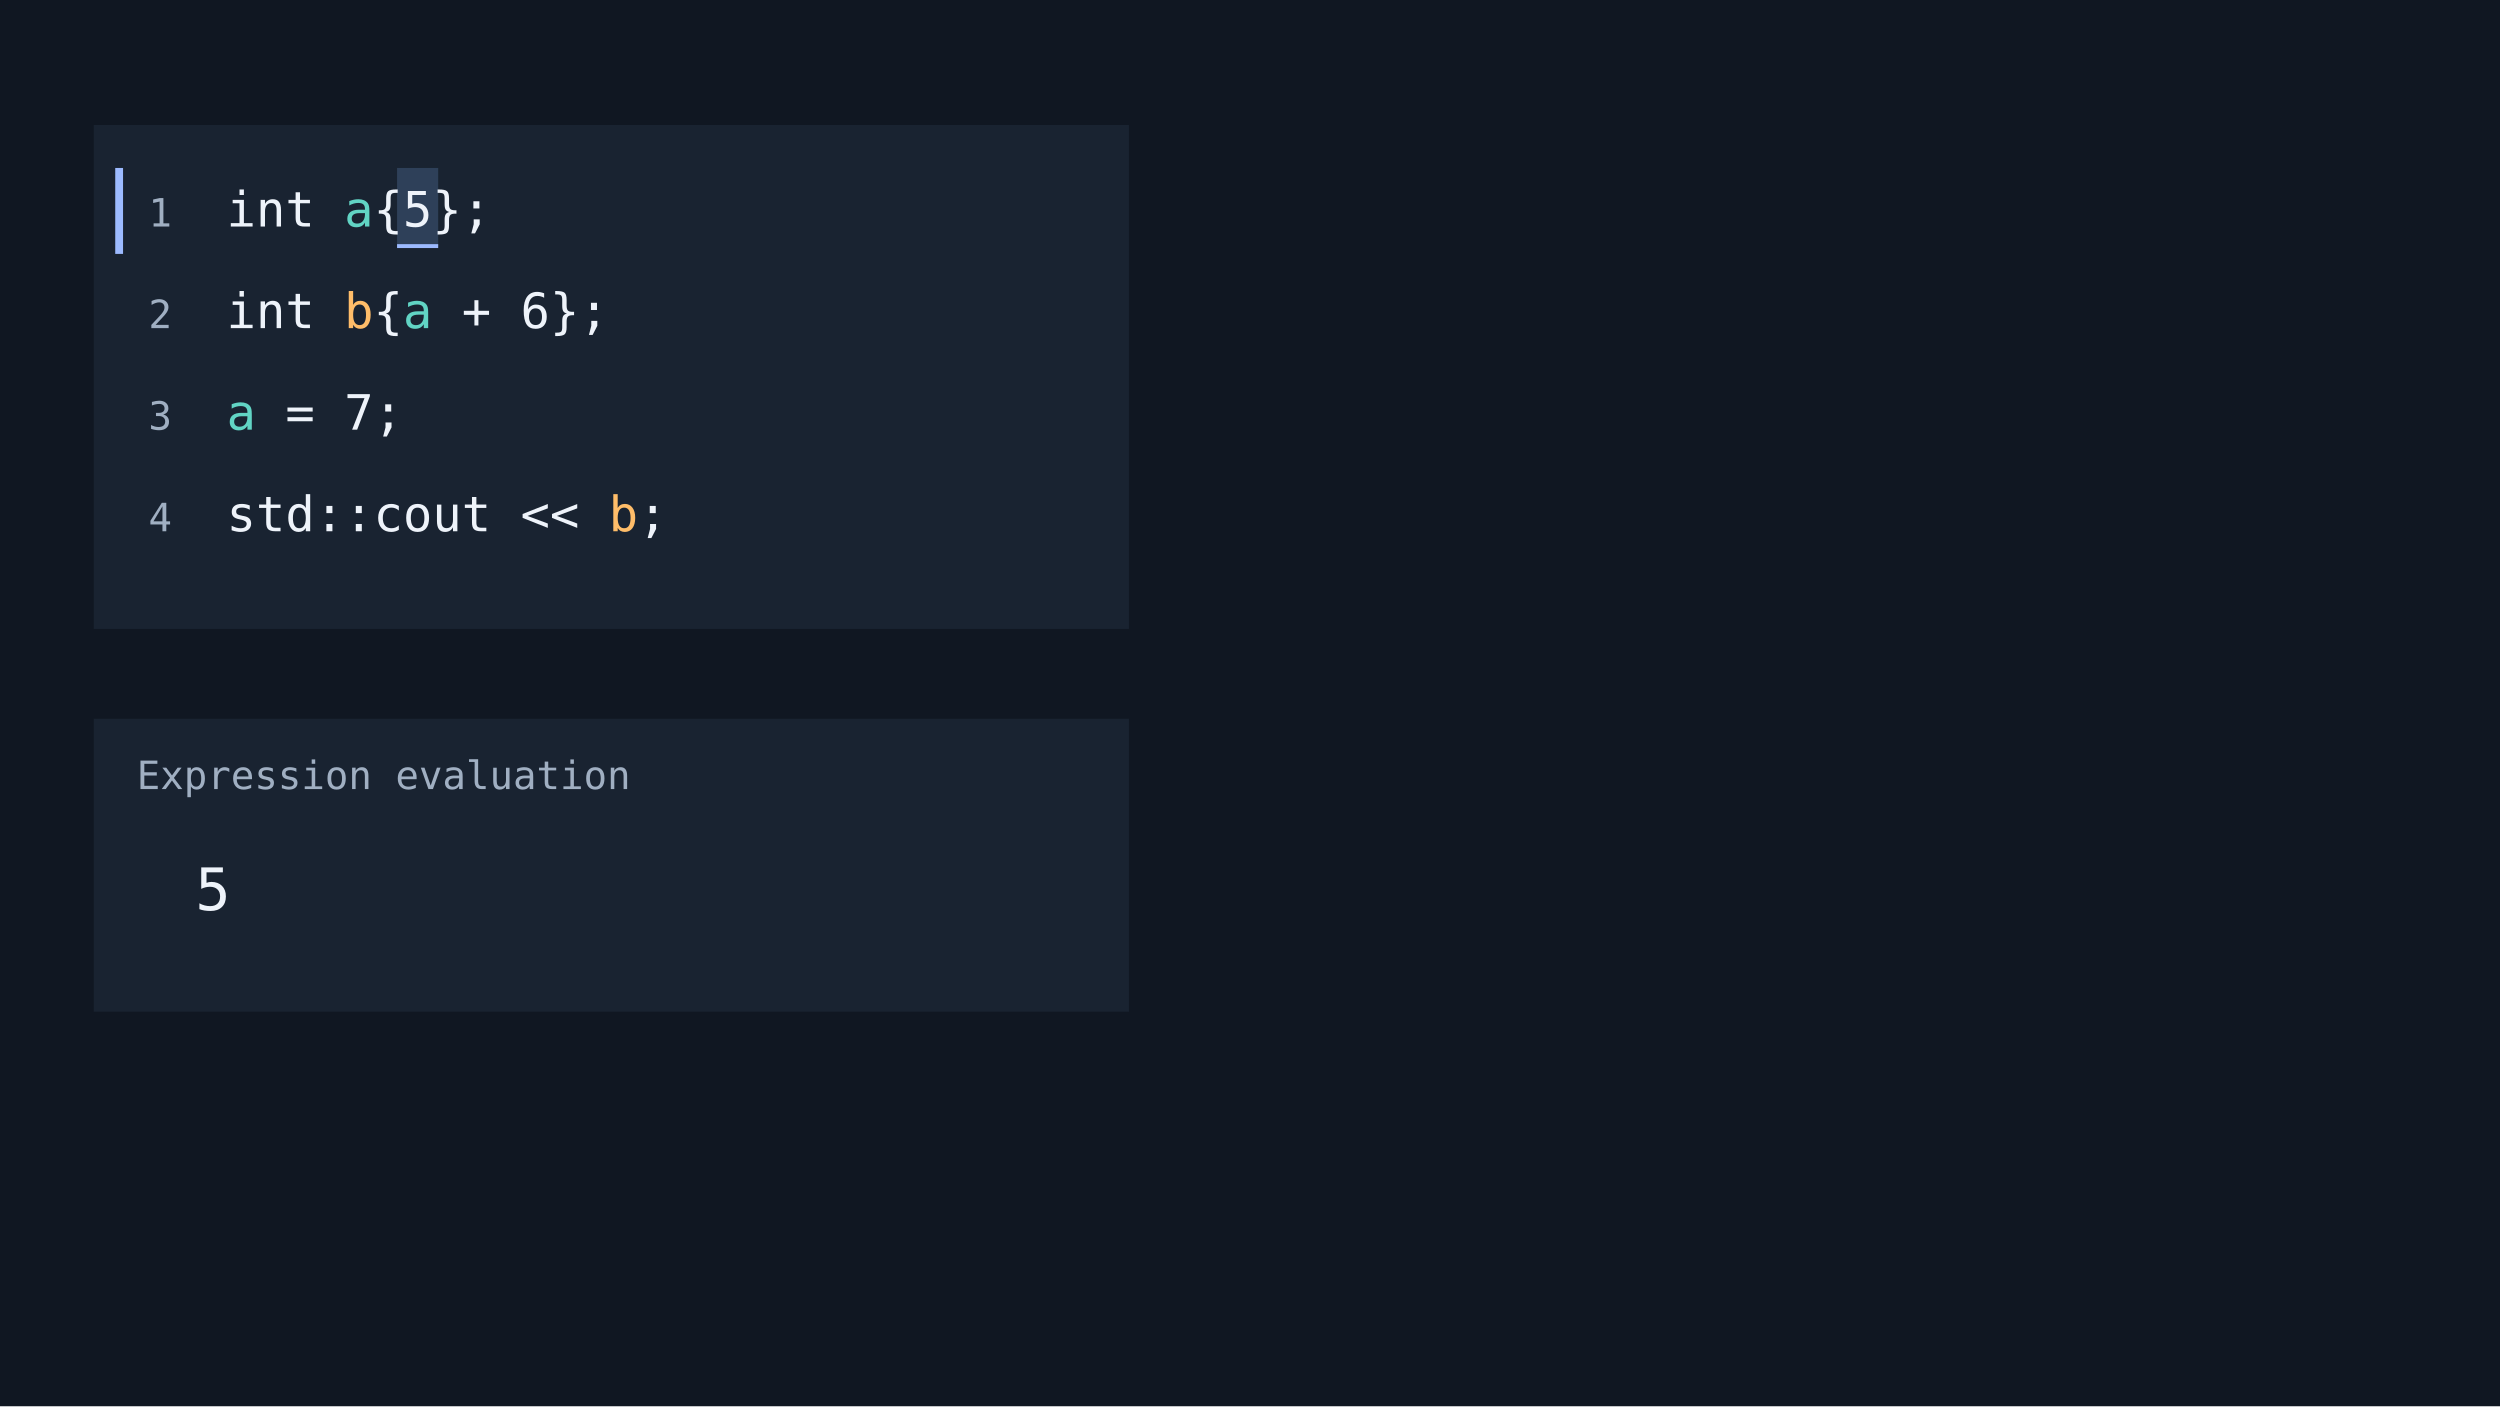
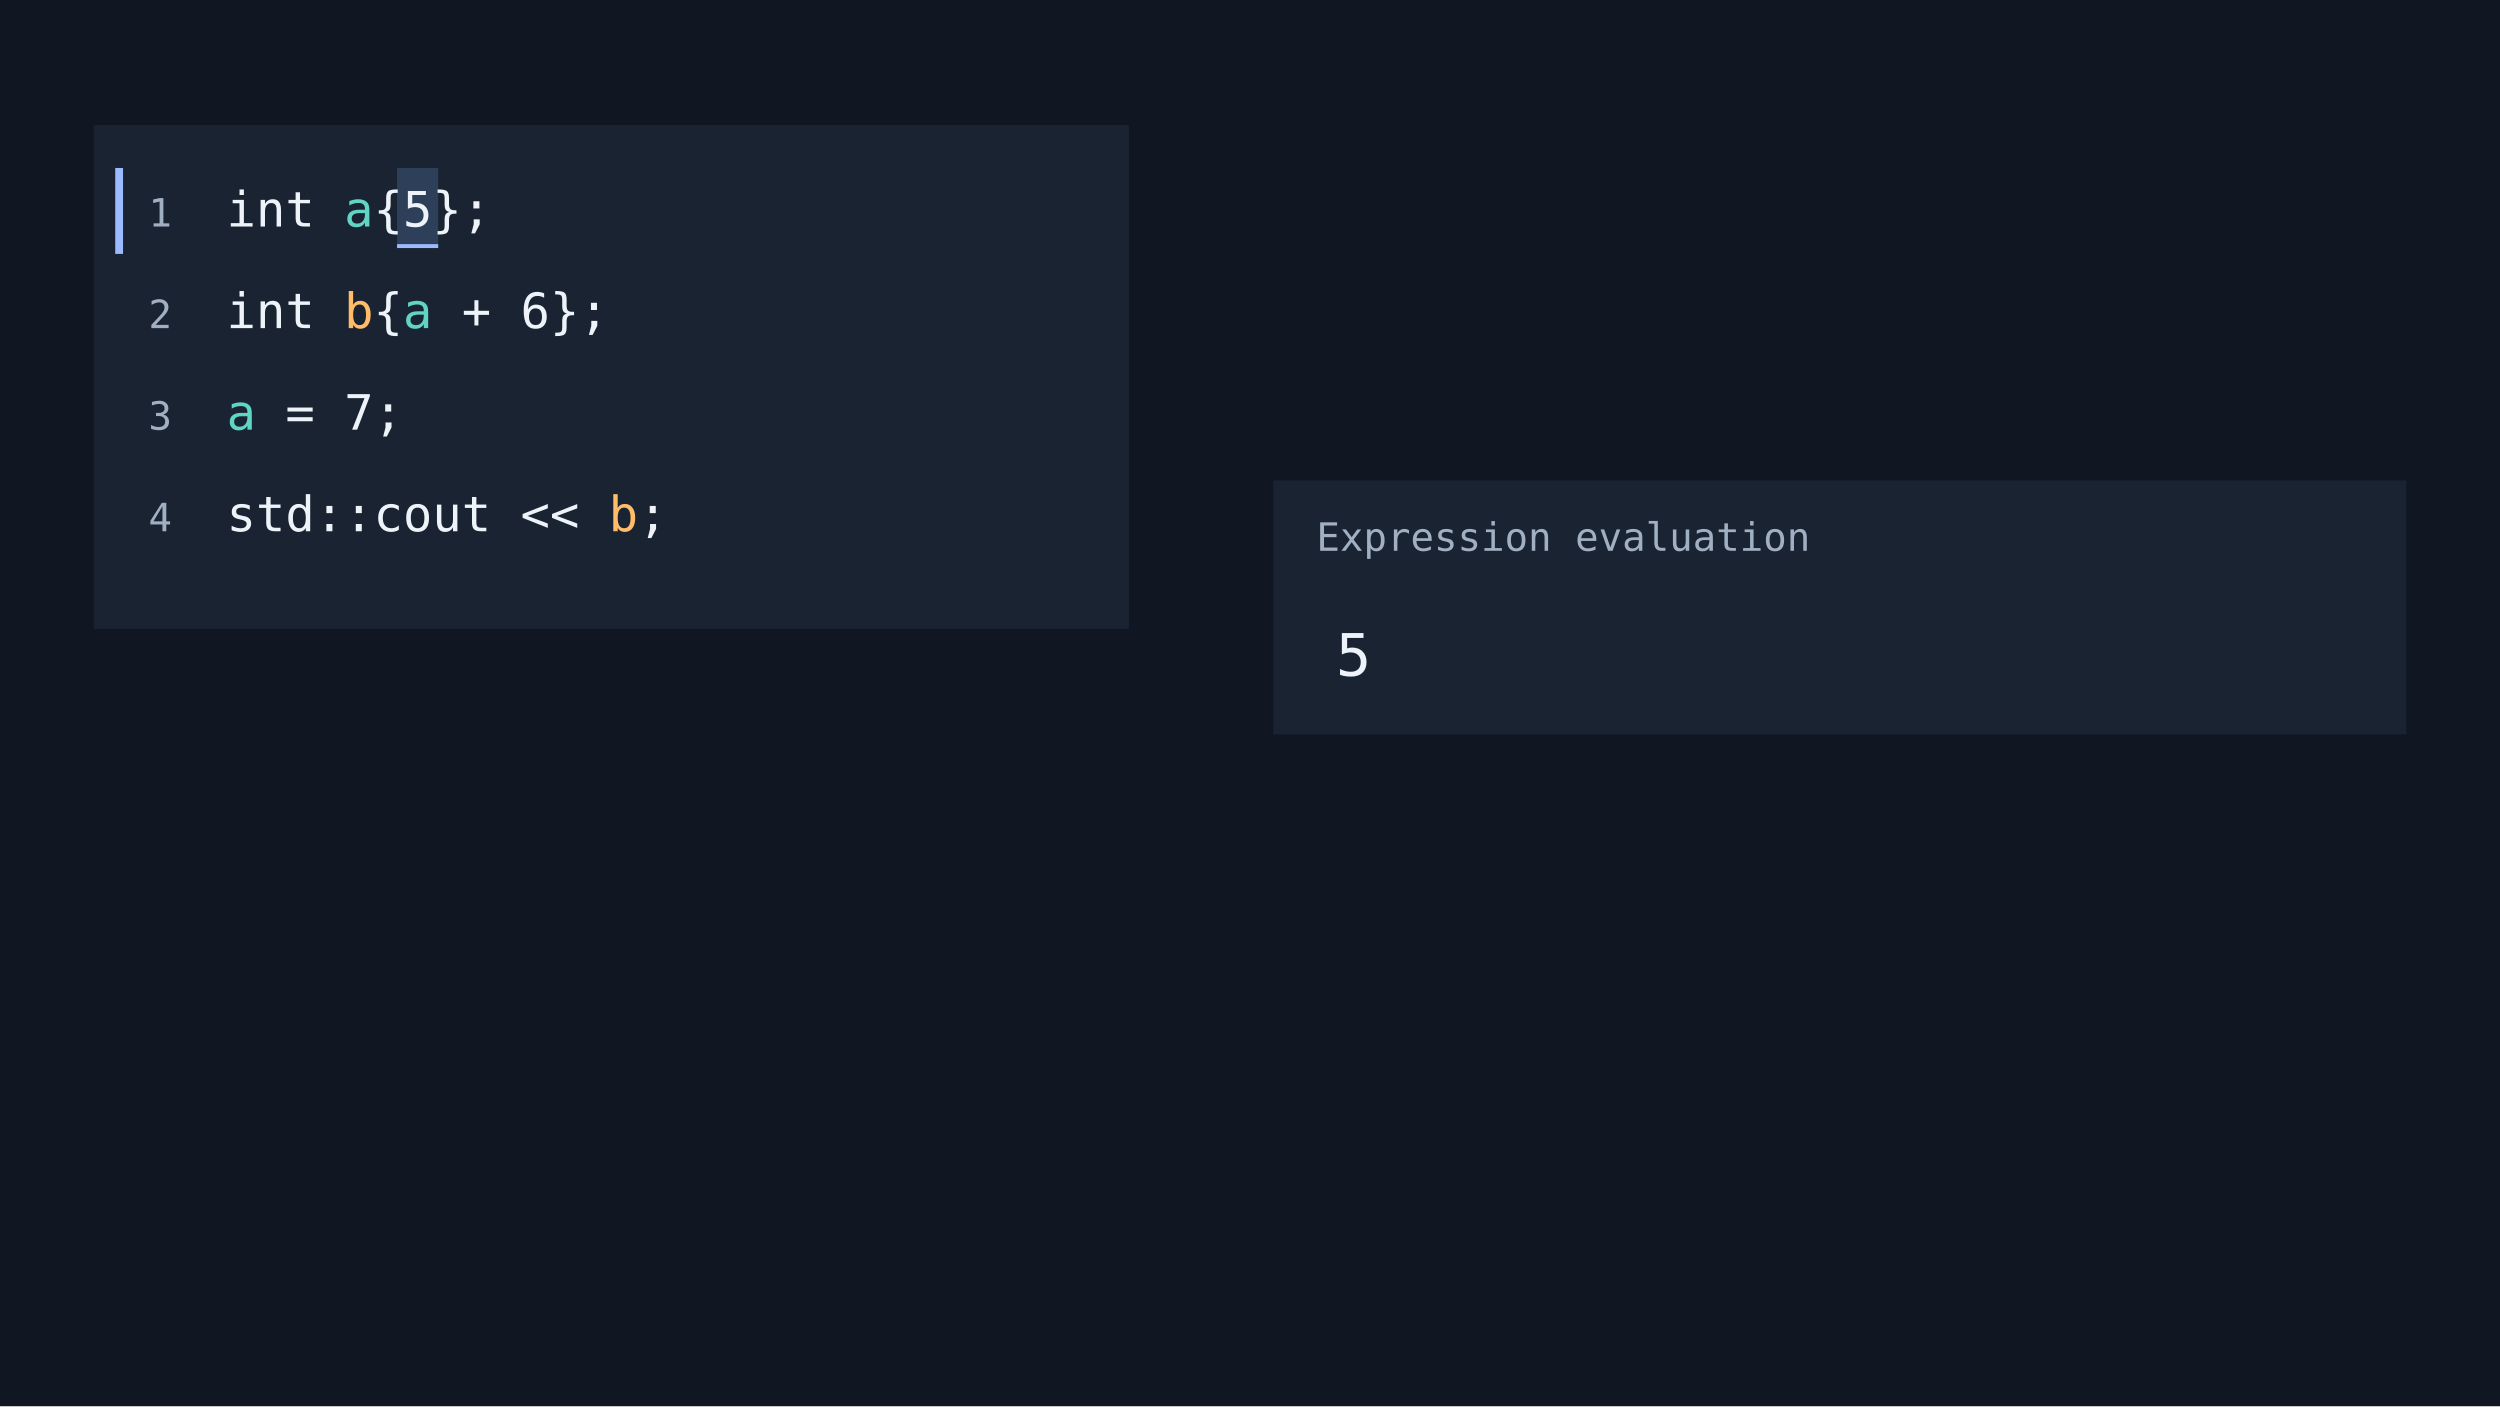
<svg xmlns="http://www.w3.org/2000/svg" viewBox="0 0 1280 720" width="1280" height="720" role="img">
  <rect x="0" y="0" width="1280" height="720" fill="#101722" stroke="none" stroke-width="1" />
  <rect x="48" y="64" width="530" height="258" fill="#192331" stroke="none" stroke-width="1" />
-   <rect x="48" y="368" width="530" height="150" fill="#192331" stroke="none" stroke-width="1" />
-   <text x="70" y="404" font-family="DejaVu Sans Mono,monospace" font-size="20" fill="#a0afc2" xml:space="preserve">Expression evaluation</text>
-   <text x="100" y="466" font-family="DejaVu Sans Mono,monospace" font-size="30" fill="#eef3fa" xml:space="preserve">5</text>
+   <rect x="652" y="246" width="580" height="130" fill="#192331" stroke="none" stroke-width="1" />
+   <text x="674" y="282" font-family="DejaVu Sans Mono,monospace" font-size="20" fill="#a0afc2" xml:space="preserve">Expression evaluation</text>
+   <text x="684" y="346" font-family="DejaVu Sans Mono,monospace" font-size="30" fill="#eef3fa" xml:space="preserve">5</text>
  <rect x="59" y="86" width="4" height="44" fill="#9cbaff" stroke="none" stroke-width="1" />
  <rect x="203.3" y="86" width="21.05" height="40" fill="#2e4059" stroke="none" stroke-width="1" />
  <line x1="203.3" y1="126" x2="224.35" y2="126" stroke="#9cbaff" stroke-width="2" />
  <text x="76" y="116" font-family="DejaVu Sans Mono,monospace" font-size="20" fill="#a0afc2" xml:space="preserve">1</text>
  <text x="116.0" y="116" font-family="DejaVu Sans Mono,monospace" font-size="25" fill="#eef3fa" xml:space="preserve">int</text>
  <text x="161.15" y="116" font-family="DejaVu Sans Mono,monospace" font-size="25" fill="#eef3fa" xml:space="preserve"> </text>
  <text x="176.2" y="116" font-family="DejaVu Sans Mono,monospace" font-size="25" fill="#61d4c4" xml:space="preserve">a</text>
  <text x="191.25" y="116" font-family="DejaVu Sans Mono,monospace" font-size="25" fill="#eef3fa" xml:space="preserve">{5};</text>
  <text x="76" y="168" font-family="DejaVu Sans Mono,monospace" font-size="20" fill="#a0afc2" xml:space="preserve">2</text>
  <text x="116.0" y="168" font-family="DejaVu Sans Mono,monospace" font-size="25" fill="#eef3fa" xml:space="preserve">int</text>
  <text x="161.15" y="168" font-family="DejaVu Sans Mono,monospace" font-size="25" fill="#eef3fa" xml:space="preserve"> </text>
  <text x="176.2" y="168" font-family="DejaVu Sans Mono,monospace" font-size="25" fill="#ffbd69" xml:space="preserve">b</text>
  <text x="191.25" y="168" font-family="DejaVu Sans Mono,monospace" font-size="25" fill="#eef3fa" xml:space="preserve">{</text>
  <text x="206.3" y="168" font-family="DejaVu Sans Mono,monospace" font-size="25" fill="#61d4c4" xml:space="preserve">a</text>
  <text x="221.35" y="168" font-family="DejaVu Sans Mono,monospace" font-size="25" fill="#eef3fa" xml:space="preserve"> + 6};</text>
  <text x="76" y="220" font-family="DejaVu Sans Mono,monospace" font-size="20" fill="#a0afc2" xml:space="preserve">3</text>
  <text x="116.0" y="220" font-family="DejaVu Sans Mono,monospace" font-size="25" fill="#61d4c4" xml:space="preserve">a</text>
  <text x="131.05" y="220" font-family="DejaVu Sans Mono,monospace" font-size="25" fill="#eef3fa" xml:space="preserve"> = 7;</text>
  <text x="76" y="272" font-family="DejaVu Sans Mono,monospace" font-size="20" fill="#a0afc2" xml:space="preserve">4</text>
  <text x="116.0" y="272" font-family="DejaVu Sans Mono,monospace" font-size="25" fill="#eef3fa" xml:space="preserve">std</text>
  <text x="161.15" y="272" font-family="DejaVu Sans Mono,monospace" font-size="25" fill="#eef3fa" xml:space="preserve">::</text>
  <text x="191.25" y="272" font-family="DejaVu Sans Mono,monospace" font-size="25" fill="#eef3fa" xml:space="preserve">cout</text>
  <text x="251.45" y="272" font-family="DejaVu Sans Mono,monospace" font-size="25" fill="#eef3fa" xml:space="preserve"> &lt;&lt; </text>
  <text x="311.65" y="272" font-family="DejaVu Sans Mono,monospace" font-size="25" fill="#ffbd69" xml:space="preserve">b</text>
  <text x="326.7" y="272" font-family="DejaVu Sans Mono,monospace" font-size="25" fill="#eef3fa" xml:space="preserve">;</text>
</svg>
